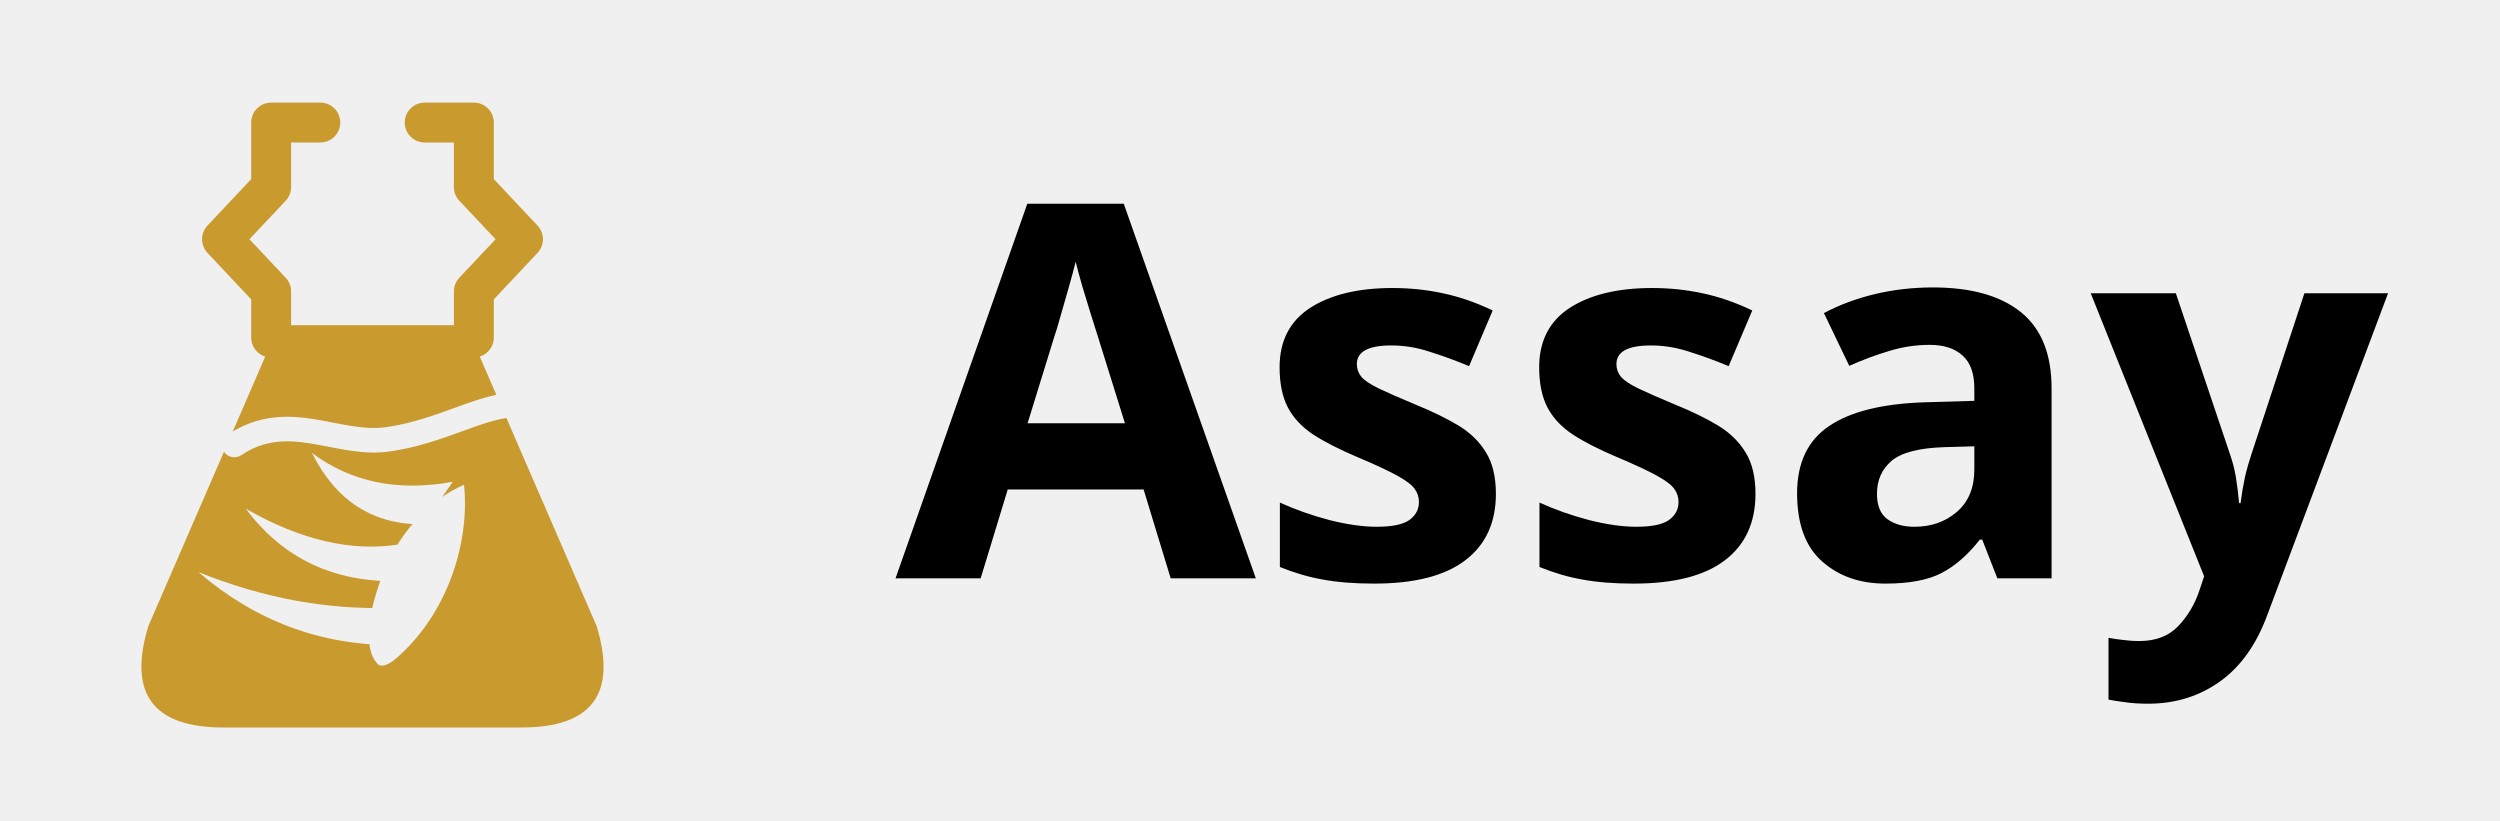
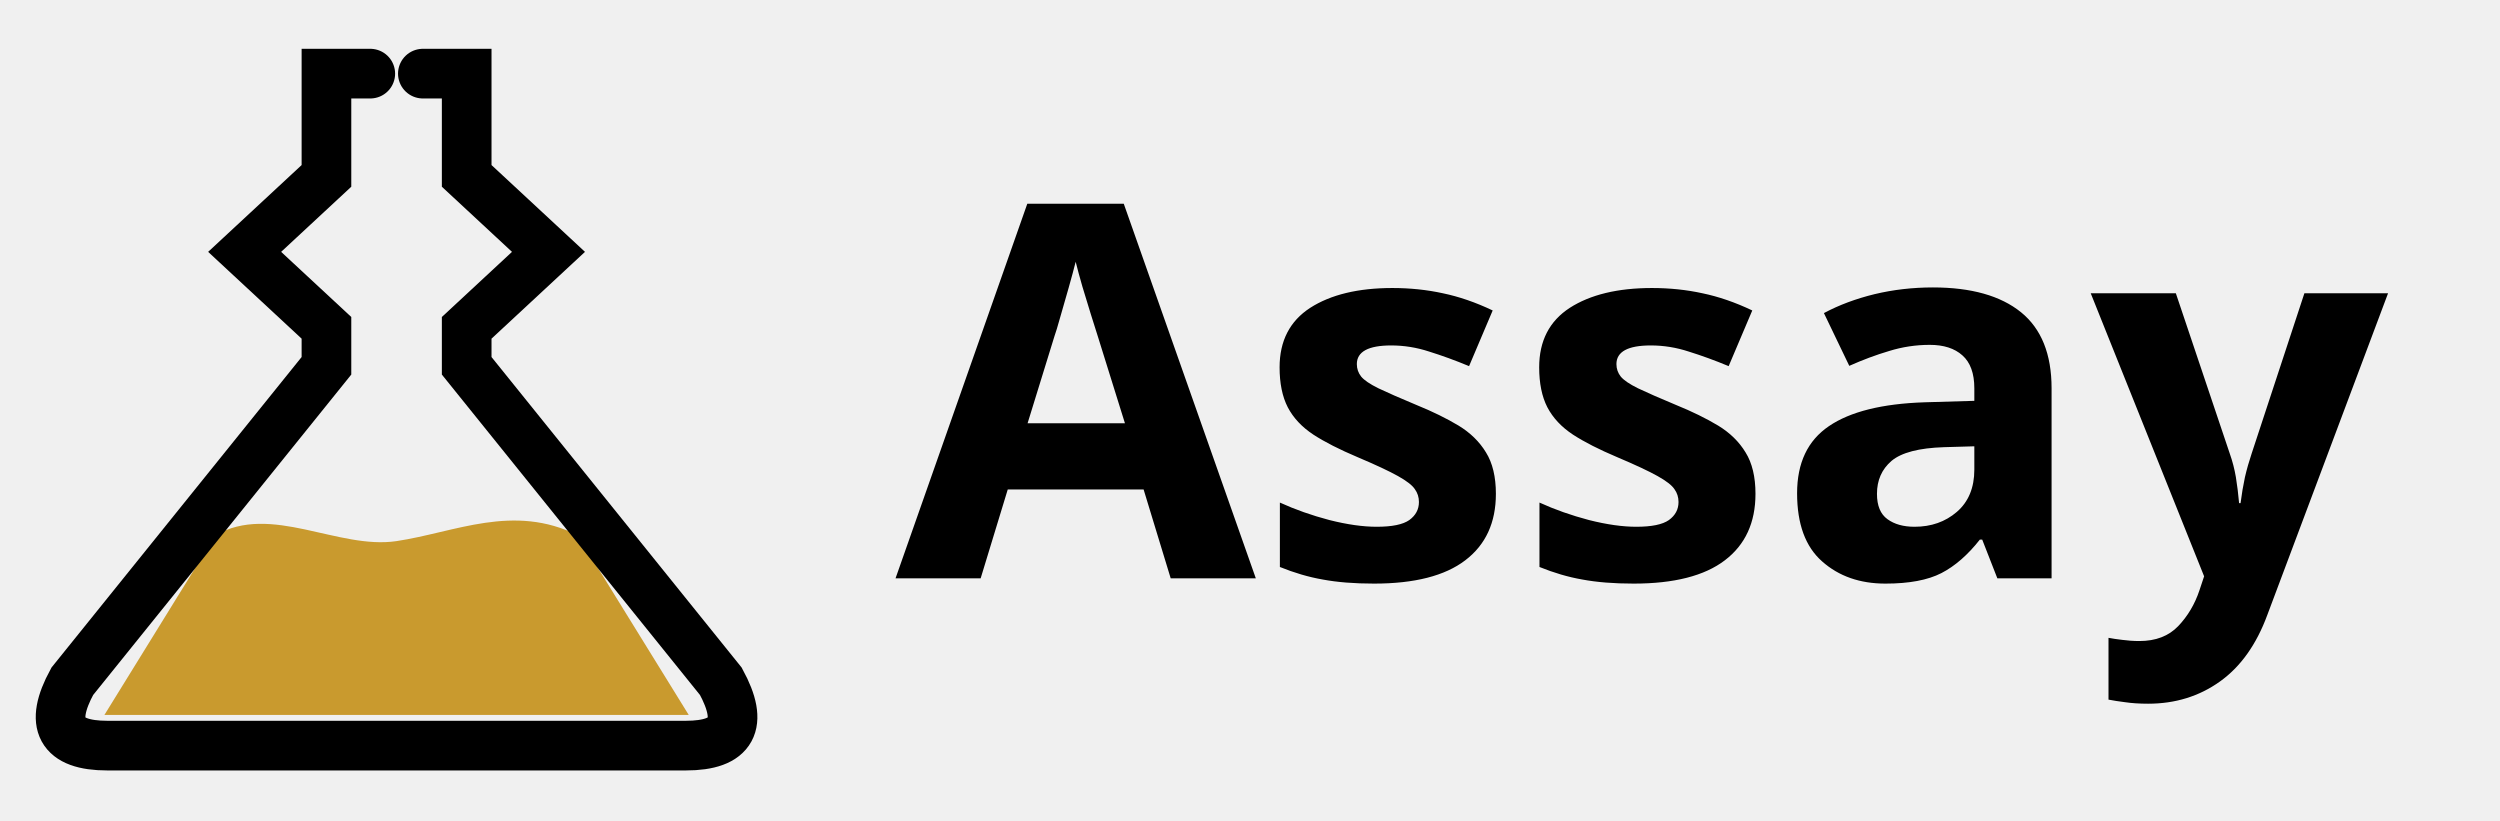
<svg xmlns="http://www.w3.org/2000/svg" viewBox="0 0 134 44" role="img" aria-label="Assay">
-   <mask id="assay-flask">
-     <g transform="translate(-6.37 -4.46) scale(0.823)">
-       <path d="M28.6 13.4 H25.4 V17.6 L22.2 21 L25.4 24.4 V27.4" fill="none" stroke="#fff" stroke-width="2.6" stroke-linecap="round" stroke-linejoin="round" />
-       <path d="M35.4 13.4 H38.6 V17.6 L41.8 21 L38.6 24.4 V27.4" fill="none" stroke="#fff" stroke-width="2.6" stroke-linecap="round" stroke-linejoin="round" />
-       <path fill="#fff" d="M25.9 26.6 L17.4 46.2 Q15.4 52.8 22.3 52.8 L41.7 52.8 Q48.6 52.8 46.6 46.2 L38.1 26.6 Z" />
-       <path d="M23.0 34.4 C26.6 32.0 29.8 34.6 33.2 34.0 C36.4 33.5 38.8 32.0 41.0 31.8" fill="none" stroke="#000" stroke-width="1.6" stroke-linecap="round" />
-       <path fill="#000" transform="rotate(22 31 41) translate(-0.8 1.4) scale(0.94) translate(1.9 2.6)" d="M37.2 32.8 C39.0 36.2 39.5 41.2 37.5 45.4 C37.1 46.3 36.6 46.8 36.2 46.5                C35.0 45.9 34.3 43.5 34.3 40.4 C34.3 37.2 35.6 34.4 37.2 32.8 Z                M36.9 44.9 Q29.8 47.8 22.4 45.3 Q29.6 45.3 35.7 42.6 Z                M35.7 40.6 Q29.4 43.4 23.8 40.0 Q30.3 40.9 34.6 38.3 Z                M35.6 36.4 Q30.8 38.4 26.6 34.7 Q31.5 36.0 36.4 32.9 Z" />
-     </g>
-   </mask>
-   <rect width="44" height="44" fill="#c99a2e" mask="url(#assay-flask)" />
+   <g transform="translate(-3.8 -3.1) scale(0.783)">
+     <path d="M19.6 40.6 C23.4 38.4 28.0 41.6 32.0 41.0 C36.0 40.4 40.0 38.4 44.4 40.6              L52.0 52.9 H12.0 Z" fill="#c99a2e" />
+     <path d="M30.2 9 H27.2 V16 L21.6 21.2 L27.2 26.4 V29              L9.8 50.6 Q7.4 55 12.2 55 H51.8 Q56.6 55 54.2 50.6 L36.8 29              V26.4 L42.4 21.2 L36.8 16 V9 H33.8" fill="none" stroke="currentColor" stroke-width="3.4" stroke-linecap="round" stroke-linejoin="miter" stroke-miterlimit="6" />
+   </g>
  <text x="48" y="31" textLength="80" lengthAdjust="spacingAndGlyphs" font-family="Bricolage Grotesque, Public Sans, sans-serif" font-weight="700" font-size="28" fill="currentColor">Assay</text>
</svg>
